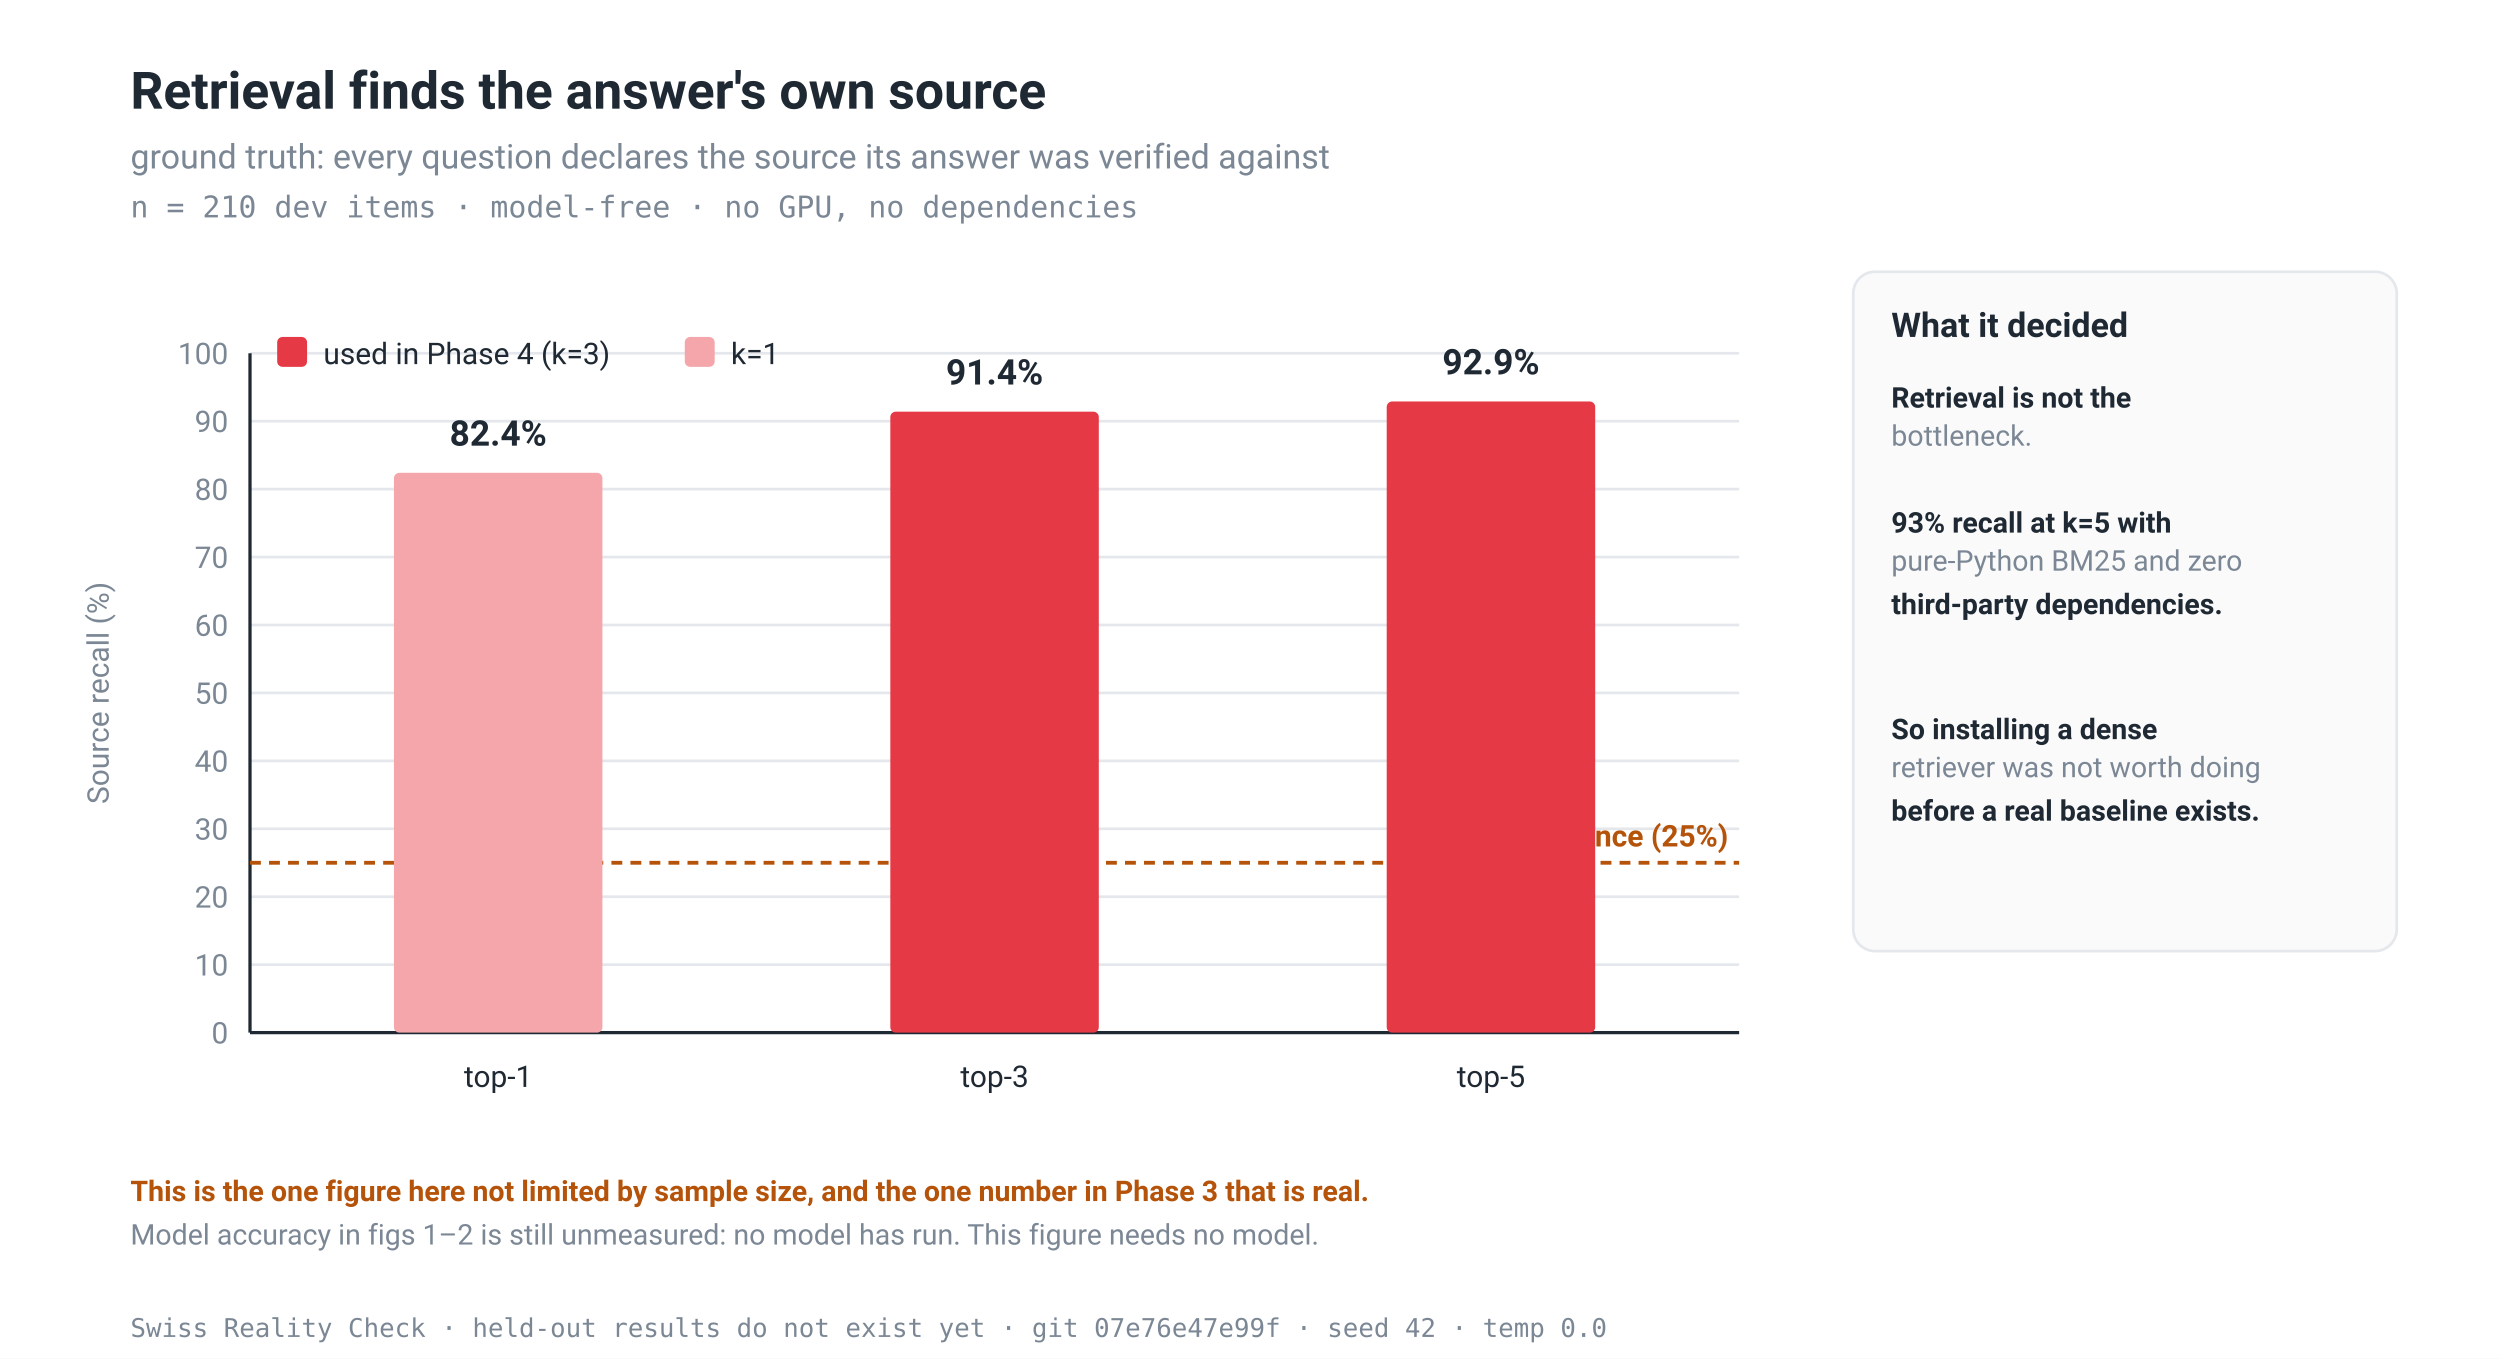
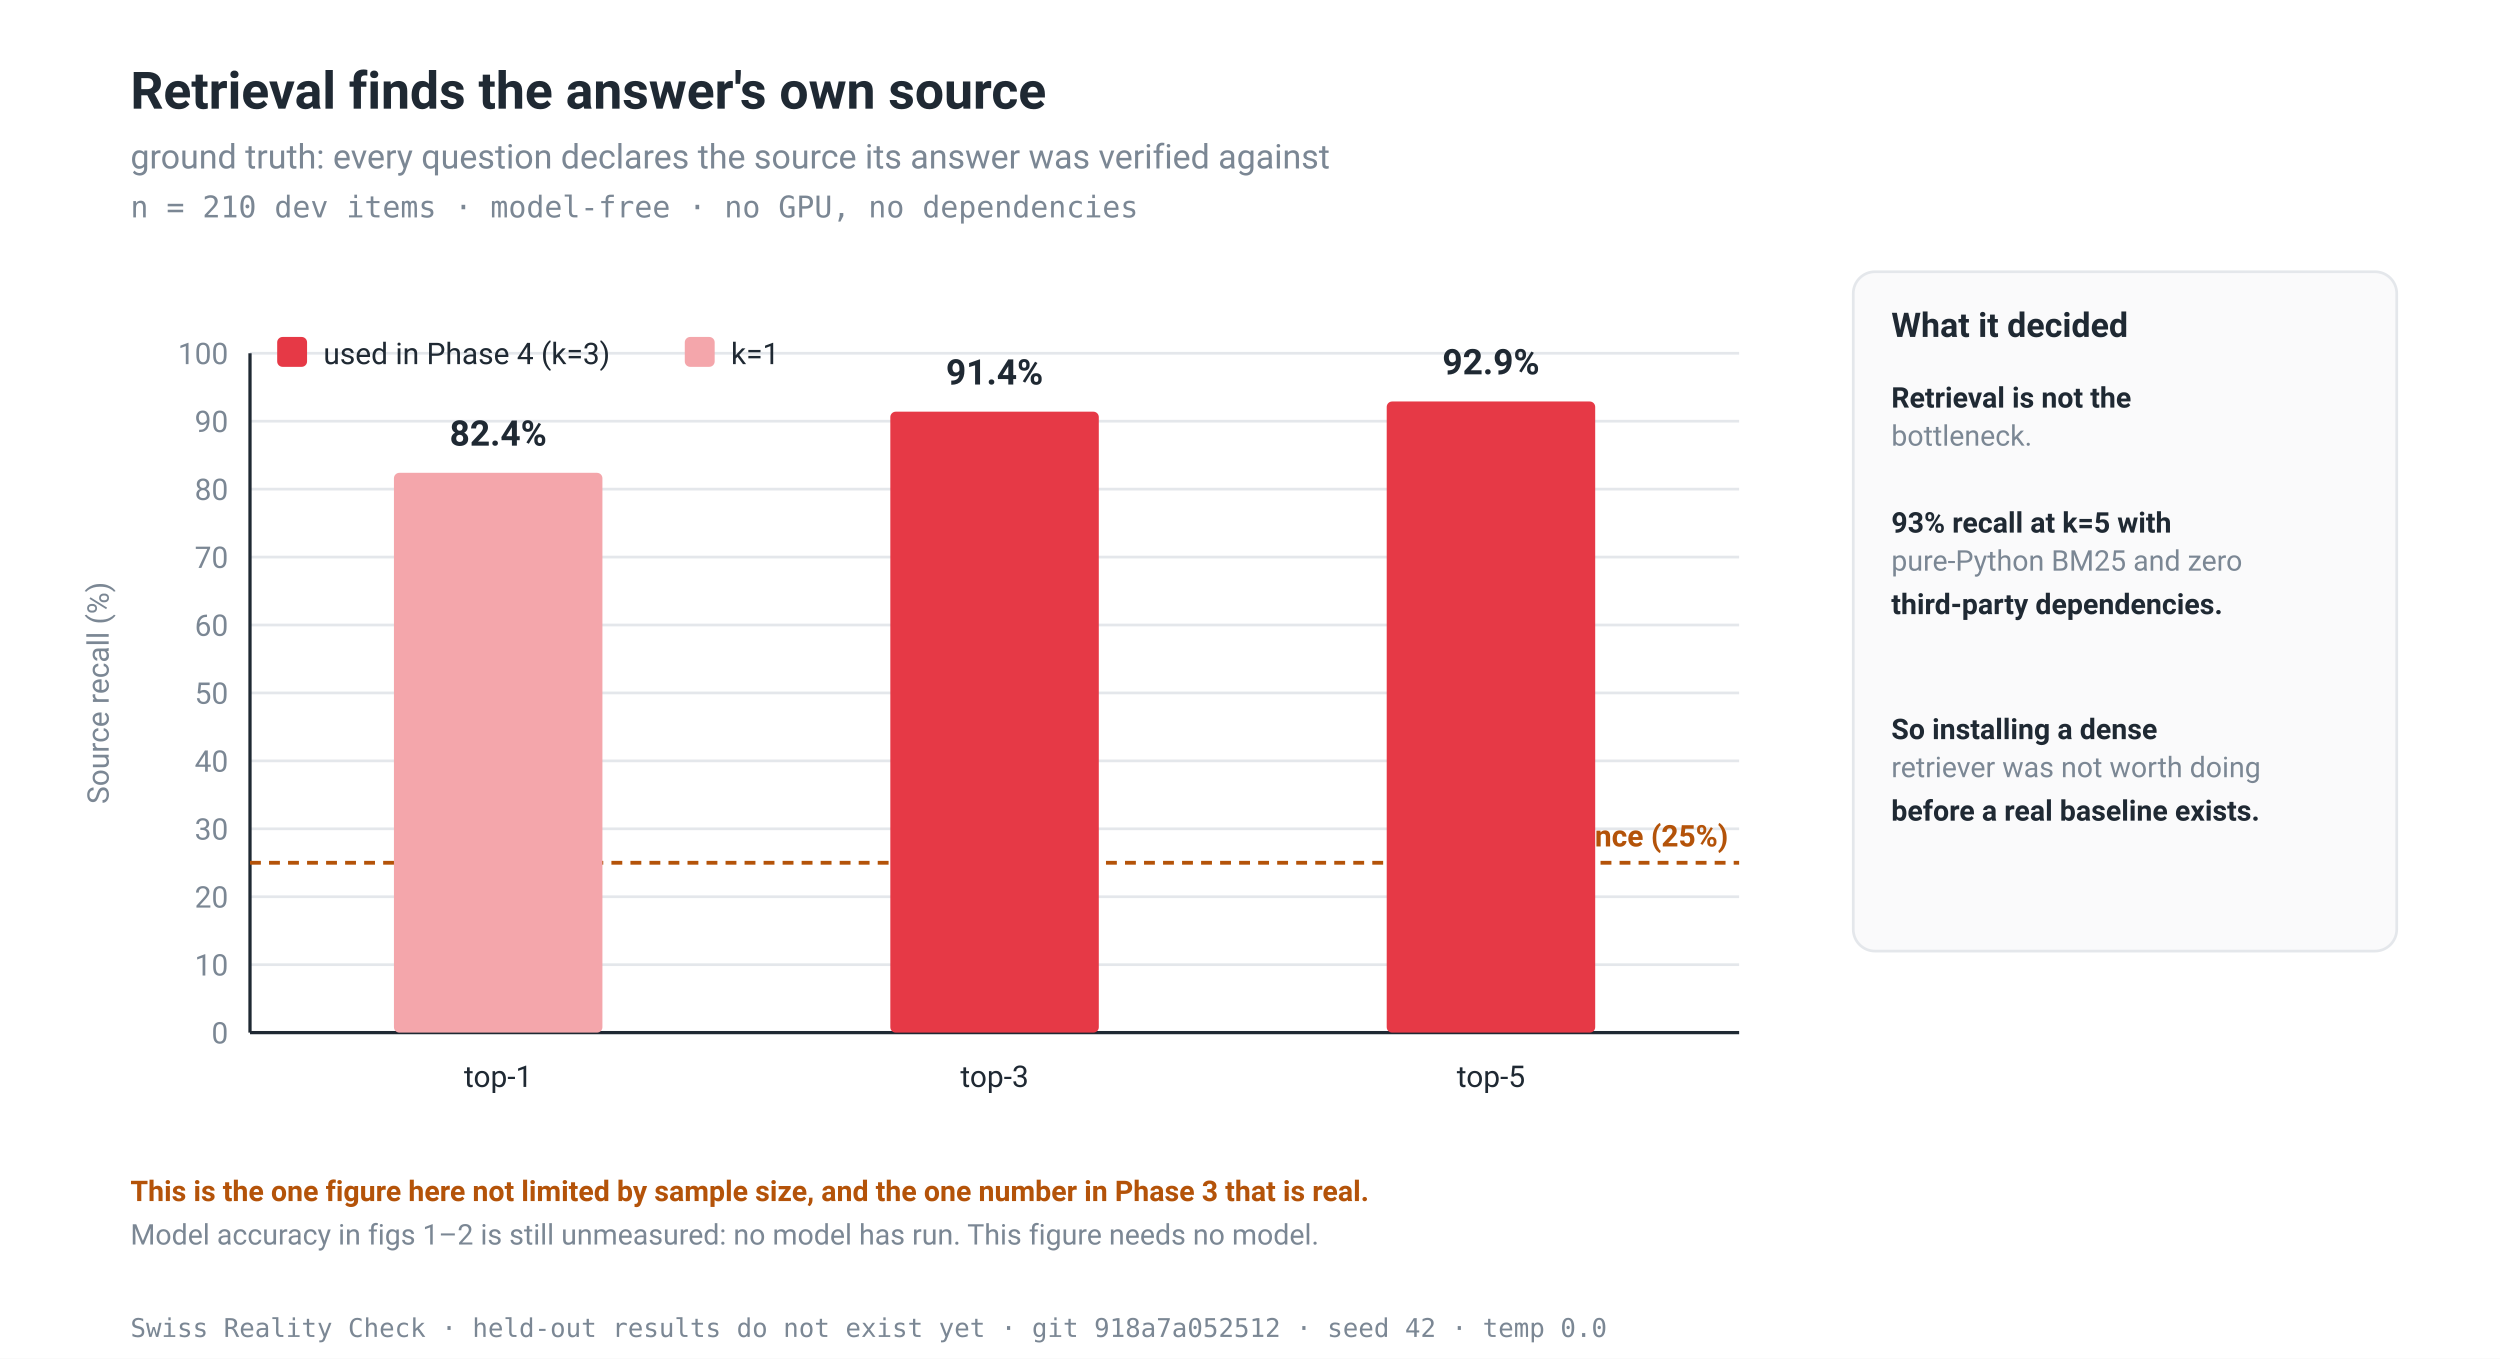
<svg xmlns="http://www.w3.org/2000/svg" width="920" height="500" viewBox="0 0 920 500" role="img" aria-labelledby="t" font-family="ui-sans-serif, -apple-system, 'Segoe UI', Roboto, 'Helvetica Neue', Arial, sans-serif">
  <rect width="920" height="500" fill="#FFFFFF" />
  <text x="48.00" y="40.00" font-family="ui-sans-serif, -apple-system, 'Segoe UI', Roboto, 'Helvetica Neue', Arial, sans-serif" font-size="19" fill="#1F2933" font-weight="bold" text-anchor="start" opacity="1.0" font-style="">Retrieval finds the answer's own source</text>
  <text x="48.00" y="62.00" font-family="ui-sans-serif, -apple-system, 'Segoe UI', Roboto, 'Helvetica Neue', Arial, sans-serif" font-size="12.5" fill="#7B8794" font-weight="normal" text-anchor="start" opacity="1.0" font-style="">ground truth: every question declares the source its answer was verified against</text>
  <text x="48.00" y="80.00" font-family="ui-monospace, SFMono-Regular, Menlo, Consolas, monospace" font-size="11" fill="#7B8794" font-weight="normal" text-anchor="start" opacity="1.0" font-style="">n = 210 dev items · model-free · no GPU, no dependencies</text>
  <line x1="92.00" y1="380.00" x2="640.00" y2="380.00" stroke="#E4E7EB" stroke-width="1" stroke-linecap="butt" />
  <text x="84.00" y="384.00" font-family="ui-sans-serif, -apple-system, 'Segoe UI', Roboto, 'Helvetica Neue', Arial, sans-serif" font-size="11" fill="#7B8794" font-weight="normal" text-anchor="end" opacity="1.0" font-style="">0</text>
  <line x1="92.00" y1="355.00" x2="640.00" y2="355.00" stroke="#E4E7EB" stroke-width="1" stroke-linecap="butt" />
  <text x="84.00" y="359.00" font-family="ui-sans-serif, -apple-system, 'Segoe UI', Roboto, 'Helvetica Neue', Arial, sans-serif" font-size="11" fill="#7B8794" font-weight="normal" text-anchor="end" opacity="1.0" font-style="">10</text>
  <line x1="92.00" y1="330.00" x2="640.00" y2="330.00" stroke="#E4E7EB" stroke-width="1" stroke-linecap="butt" />
  <text x="84.00" y="334.00" font-family="ui-sans-serif, -apple-system, 'Segoe UI', Roboto, 'Helvetica Neue', Arial, sans-serif" font-size="11" fill="#7B8794" font-weight="normal" text-anchor="end" opacity="1.0" font-style="">20</text>
  <line x1="92.00" y1="305.00" x2="640.00" y2="305.00" stroke="#E4E7EB" stroke-width="1" stroke-linecap="butt" />
  <text x="84.00" y="309.00" font-family="ui-sans-serif, -apple-system, 'Segoe UI', Roboto, 'Helvetica Neue', Arial, sans-serif" font-size="11" fill="#7B8794" font-weight="normal" text-anchor="end" opacity="1.0" font-style="">30</text>
  <line x1="92.00" y1="280.00" x2="640.00" y2="280.00" stroke="#E4E7EB" stroke-width="1" stroke-linecap="butt" />
  <text x="84.00" y="284.00" font-family="ui-sans-serif, -apple-system, 'Segoe UI', Roboto, 'Helvetica Neue', Arial, sans-serif" font-size="11" fill="#7B8794" font-weight="normal" text-anchor="end" opacity="1.0" font-style="">40</text>
  <line x1="92.00" y1="255.00" x2="640.00" y2="255.00" stroke="#E4E7EB" stroke-width="1" stroke-linecap="butt" />
  <text x="84.00" y="259.00" font-family="ui-sans-serif, -apple-system, 'Segoe UI', Roboto, 'Helvetica Neue', Arial, sans-serif" font-size="11" fill="#7B8794" font-weight="normal" text-anchor="end" opacity="1.0" font-style="">50</text>
  <line x1="92.00" y1="230.00" x2="640.00" y2="230.00" stroke="#E4E7EB" stroke-width="1" stroke-linecap="butt" />
  <text x="84.00" y="234.00" font-family="ui-sans-serif, -apple-system, 'Segoe UI', Roboto, 'Helvetica Neue', Arial, sans-serif" font-size="11" fill="#7B8794" font-weight="normal" text-anchor="end" opacity="1.0" font-style="">60</text>
  <line x1="92.00" y1="205.00" x2="640.00" y2="205.00" stroke="#E4E7EB" stroke-width="1" stroke-linecap="butt" />
  <text x="84.00" y="209.00" font-family="ui-sans-serif, -apple-system, 'Segoe UI', Roboto, 'Helvetica Neue', Arial, sans-serif" font-size="11" fill="#7B8794" font-weight="normal" text-anchor="end" opacity="1.0" font-style="">70</text>
  <line x1="92.00" y1="180.00" x2="640.00" y2="180.00" stroke="#E4E7EB" stroke-width="1" stroke-linecap="butt" />
  <text x="84.00" y="184.00" font-family="ui-sans-serif, -apple-system, 'Segoe UI', Roboto, 'Helvetica Neue', Arial, sans-serif" font-size="11" fill="#7B8794" font-weight="normal" text-anchor="end" opacity="1.0" font-style="">80</text>
  <line x1="92.00" y1="155.00" x2="640.00" y2="155.00" stroke="#E4E7EB" stroke-width="1" stroke-linecap="butt" />
  <text x="84.00" y="159.00" font-family="ui-sans-serif, -apple-system, 'Segoe UI', Roboto, 'Helvetica Neue', Arial, sans-serif" font-size="11" fill="#7B8794" font-weight="normal" text-anchor="end" opacity="1.0" font-style="">90</text>
  <line x1="92.00" y1="130.00" x2="640.00" y2="130.00" stroke="#E4E7EB" stroke-width="1" stroke-linecap="butt" />
  <text x="84.00" y="134.00" font-family="ui-sans-serif, -apple-system, 'Segoe UI', Roboto, 'Helvetica Neue', Arial, sans-serif" font-size="11" fill="#7B8794" font-weight="normal" text-anchor="end" opacity="1.0" font-style="">100</text>
  <line x1="92.00" y1="130.00" x2="92.00" y2="380.00" stroke="#1F2933" stroke-width="1.2" stroke-linecap="butt" />
  <line x1="92.00" y1="380.00" x2="640.00" y2="380.00" stroke="#1F2933" stroke-width="1.2" stroke-linecap="butt" />
  <text x="40.00" y="255.00" font-family="ui-sans-serif, -apple-system, 'Segoe UI', Roboto, 'Helvetica Neue', Arial, sans-serif" font-size="11" fill="#7B8794" font-weight="normal" text-anchor="middle" transform="rotate(-90 40.00 255.00)">Source recall (%)</text>
  <line x1="92.00" y1="317.50" x2="640.00" y2="317.50" stroke="#B45309" stroke-width="1.4" stroke-linecap="butt" stroke-dasharray="4 3" />
  <text x="636.00" y="311.50" font-family="ui-sans-serif, -apple-system, 'Segoe UI', Roboto, 'Helvetica Neue', Arial, sans-serif" font-size="11" fill="#B45309" font-weight="bold" text-anchor="end" opacity="1.0" font-style="">chance (25%)</text>
  <rect x="144.97" y="174.00" width="76.72" height="206.00" rx="2" fill="#F4A6AB" stroke="none" stroke-width="1.4" opacity="1.0" />
  <text x="183.33" y="164.00" font-family="ui-sans-serif, -apple-system, 'Segoe UI', Roboto, 'Helvetica Neue', Arial, sans-serif" font-size="13" fill="#1F2933" font-weight="bold" text-anchor="middle" opacity="1.0" font-style="">82.4%</text>
  <rect x="327.64" y="151.50" width="76.72" height="228.50" rx="2" fill="#E63946" stroke="none" stroke-width="1.4" opacity="1.0" />
  <text x="366.00" y="141.50" font-family="ui-sans-serif, -apple-system, 'Segoe UI', Roboto, 'Helvetica Neue', Arial, sans-serif" font-size="13" fill="#1F2933" font-weight="bold" text-anchor="middle" opacity="1.0" font-style="">91.4%</text>
  <rect x="510.31" y="147.75" width="76.72" height="232.25" rx="2" fill="#E63946" stroke="none" stroke-width="1.4" opacity="1.0" />
  <text x="548.67" y="137.75" font-family="ui-sans-serif, -apple-system, 'Segoe UI', Roboto, 'Helvetica Neue', Arial, sans-serif" font-size="13" fill="#1F2933" font-weight="bold" text-anchor="middle" opacity="1.0" font-style="">92.9%</text>
  <text x="183.33" y="400.00" font-family="ui-sans-serif, -apple-system, 'Segoe UI', Roboto, 'Helvetica Neue', Arial, sans-serif" font-size="11" fill="#1F2933" font-weight="normal" text-anchor="middle" opacity="1.0" font-style="">top-1</text>
  <text x="366.00" y="400.00" font-family="ui-sans-serif, -apple-system, 'Segoe UI', Roboto, 'Helvetica Neue', Arial, sans-serif" font-size="11" fill="#1F2933" font-weight="normal" text-anchor="middle" opacity="1.0" font-style="">top-3</text>
  <text x="548.67" y="400.00" font-family="ui-sans-serif, -apple-system, 'Segoe UI', Roboto, 'Helvetica Neue', Arial, sans-serif" font-size="11" fill="#1F2933" font-weight="normal" text-anchor="middle" opacity="1.0" font-style="">top-5</text>
  <rect x="102.00" y="124.00" width="11.00" height="11.00" rx="2" fill="#E63946" stroke="none" stroke-width="1" opacity="1.0" />
  <text x="119.00" y="134.00" font-family="ui-sans-serif, -apple-system, 'Segoe UI', Roboto, 'Helvetica Neue', Arial, sans-serif" font-size="11" fill="#1F2933" font-weight="normal" text-anchor="start" opacity="1.0" font-style="">used in Phase 4 (k=3)</text>
  <rect x="252.00" y="124.00" width="11.00" height="11.00" rx="2" fill="#F4A6AB" stroke="none" stroke-width="1" opacity="1.0" />
  <text x="269.00" y="134.00" font-family="ui-sans-serif, -apple-system, 'Segoe UI', Roboto, 'Helvetica Neue', Arial, sans-serif" font-size="11" fill="#1F2933" font-weight="normal" text-anchor="start" opacity="1.0" font-style="">k=1</text>
  <rect x="682.00" y="100.00" width="200.00" height="250.00" rx="8" fill="#FAFAFB" stroke="#E4E7EB" stroke-width="1" opacity="1.0" />
  <text x="696.00" y="124.00" font-family="ui-sans-serif, -apple-system, 'Segoe UI', Roboto, 'Helvetica Neue', Arial, sans-serif" font-size="12.5" fill="#1F2933" font-weight="bold" text-anchor="start" opacity="1.0" font-style="">What it decided</text>
  <text x="696.00" y="150.00" font-family="ui-sans-serif, -apple-system, 'Segoe UI', Roboto, 'Helvetica Neue', Arial, sans-serif" font-size="10.5" fill="#1F2933" font-weight="bold" text-anchor="start" opacity="1.0" font-style="">Retrieval is not the</text>
  <text x="696.00" y="164.00" font-family="ui-sans-serif, -apple-system, 'Segoe UI', Roboto, 'Helvetica Neue', Arial, sans-serif" font-size="10.5" fill="#7B8794" font-weight="normal" text-anchor="start" opacity="1.0" font-style="">bottleneck.</text>
  <text x="696.00" y="196.00" font-family="ui-sans-serif, -apple-system, 'Segoe UI', Roboto, 'Helvetica Neue', Arial, sans-serif" font-size="10.5" fill="#1F2933" font-weight="bold" text-anchor="start" opacity="1.0" font-style="">93% recall at k=5 with</text>
  <text x="696.00" y="210.00" font-family="ui-sans-serif, -apple-system, 'Segoe UI', Roboto, 'Helvetica Neue', Arial, sans-serif" font-size="10.5" fill="#7B8794" font-weight="normal" text-anchor="start" opacity="1.0" font-style="">pure-Python BM25 and zero</text>
  <text x="696.00" y="226.00" font-family="ui-sans-serif, -apple-system, 'Segoe UI', Roboto, 'Helvetica Neue', Arial, sans-serif" font-size="10.5" fill="#1F2933" font-weight="bold" text-anchor="start" opacity="1.0" font-style="">third-party dependencies.</text>
  <text x="696.00" y="272.00" font-family="ui-sans-serif, -apple-system, 'Segoe UI', Roboto, 'Helvetica Neue', Arial, sans-serif" font-size="10.5" fill="#1F2933" font-weight="bold" text-anchor="start" opacity="1.0" font-style="">So installing a dense</text>
  <text x="696.00" y="286.00" font-family="ui-sans-serif, -apple-system, 'Segoe UI', Roboto, 'Helvetica Neue', Arial, sans-serif" font-size="10.5" fill="#7B8794" font-weight="normal" text-anchor="start" opacity="1.0" font-style="">retriever was not worth doing</text>
  <text x="696.00" y="302.00" font-family="ui-sans-serif, -apple-system, 'Segoe UI', Roboto, 'Helvetica Neue', Arial, sans-serif" font-size="10.5" fill="#1F2933" font-weight="bold" text-anchor="start" opacity="1.0" font-style="">before a real baseline exists.</text>
  <text x="48.00" y="442.00" font-family="ui-sans-serif, -apple-system, 'Segoe UI', Roboto, 'Helvetica Neue', Arial, sans-serif" font-size="10.5" fill="#B45309" font-weight="bold" text-anchor="start" opacity="1.0" font-style="">This is the one figure here not limited by sample size, and the one number in Phase 3 that is real.</text>
  <text x="48.00" y="458.00" font-family="ui-sans-serif, -apple-system, 'Segoe UI', Roboto, 'Helvetica Neue', Arial, sans-serif" font-size="10.5" fill="#7B8794" font-weight="normal" text-anchor="start" opacity="1.0" font-style="">Model accuracy in figs 1–2 is still unmeasured: no model has run. This figure needs no model.</text>
-   <text x="48.00" y="492.00" font-family="ui-monospace, SFMono-Regular, Menlo, Consolas, monospace" font-size="9.5" fill="#7B8794" font-weight="normal" text-anchor="start" opacity="1.0" font-style="">Swiss Reality Check · held-out results do not exist yet · git 07e76e47e99f · seed 42 · temp 0.0</text>
+   <text x="48.00" y="492.00" font-family="ui-monospace, SFMono-Regular, Menlo, Consolas, monospace" font-size="9.5" fill="#7B8794" font-weight="normal" text-anchor="start" opacity="1.0" font-style="">Swiss Reality Check · held-out results do not exist yet · git 918a7a052512 · seed 42 · temp 0.0</text>
</svg>
